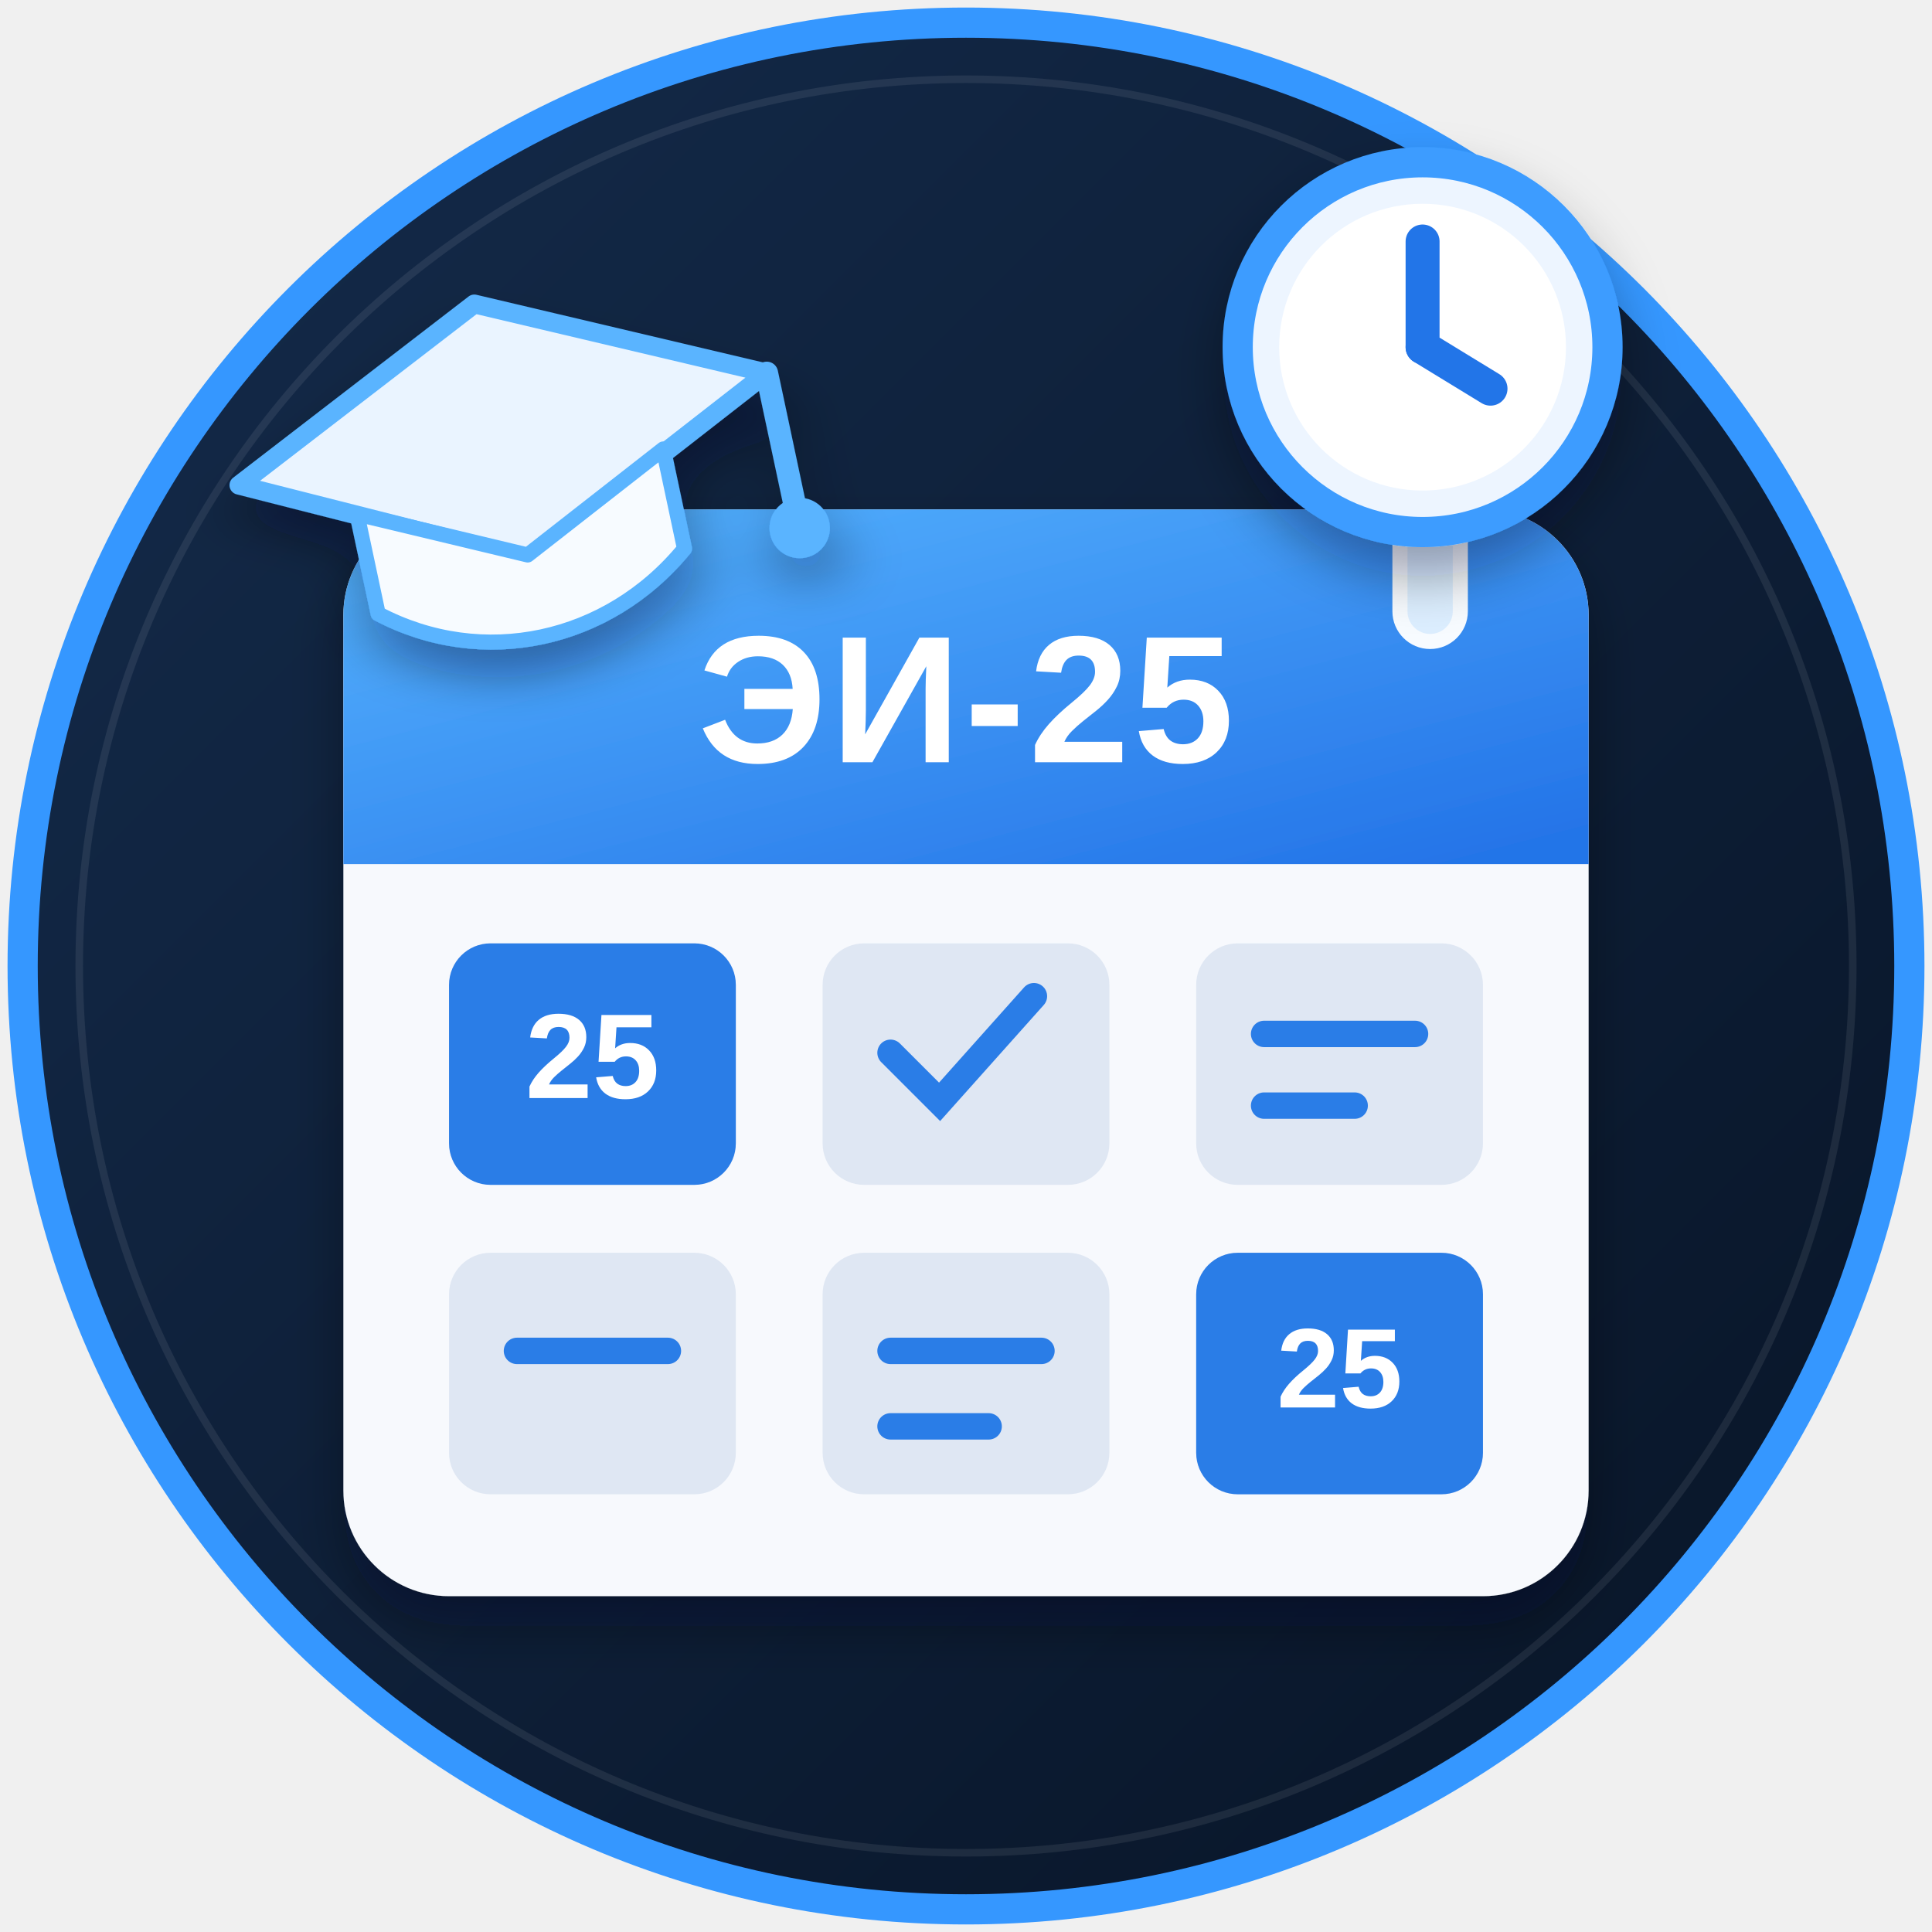
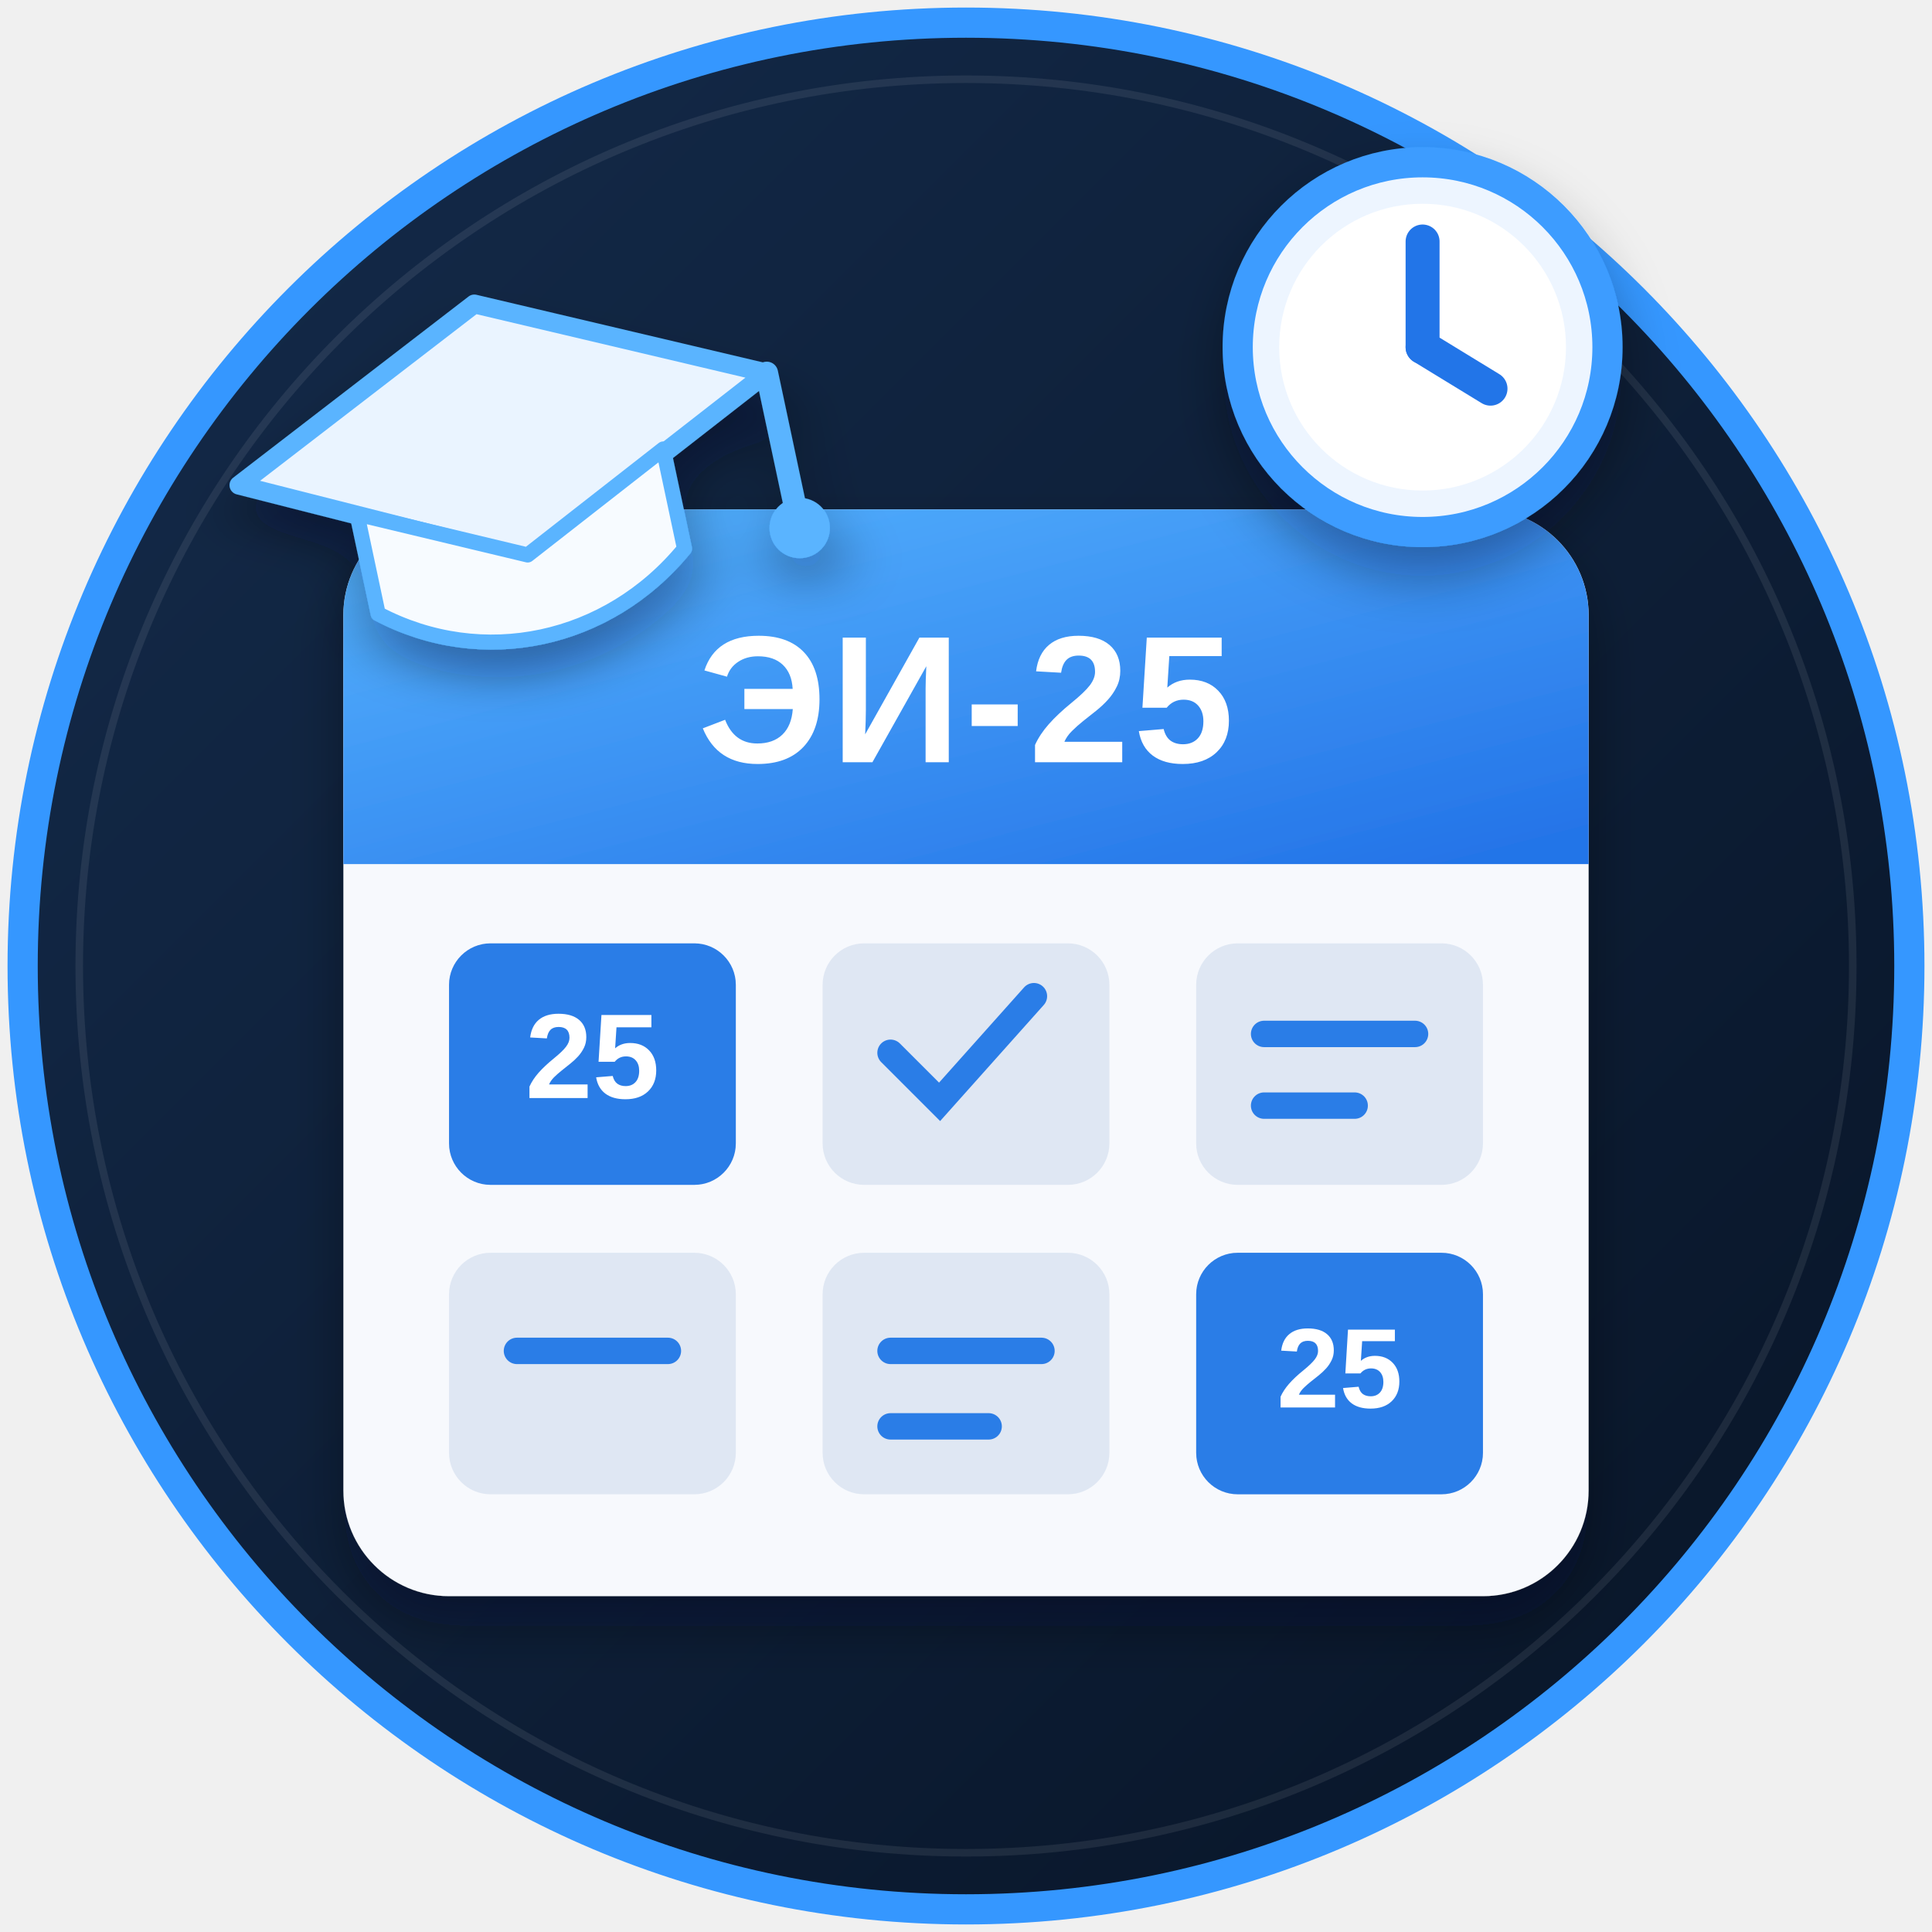
<svg xmlns="http://www.w3.org/2000/svg" viewBox="0 0 512 512">
  <defs>
    <linearGradient id="bg" x1="0" y1="0" x2="1" y2="1">
      <stop offset="0" stop-color="#142b4b" />
      <stop offset="1" stop-color="#081426" />
    </linearGradient>
    <linearGradient id="blue" x1="0" y1="0" x2="0.9" y2="1">
      <stop offset="0" stop-color="#56b4ff" />
      <stop offset="1" stop-color="#2474e8" />
    </linearGradient>
    <filter id="shadow" x="-30%" y="-30%" width="160%" height="160%">
      <feDropShadow dx="0" dy="8" stdDeviation="7" flood-color="#020817" flood-opacity=".35" />
    </filter>
  </defs>
  <circle cx="256" cy="256" r="250" fill="url(#bg)" stroke="#3597ff" stroke-width="8" />
  <circle cx="256" cy="256" r="235" fill="none" stroke="#ffffff" stroke-opacity=".08" stroke-width="2" />
  <g filter="url(#shadow)">
    <rect x="91" y="135" width="330" height="288" rx="28" fill="#f7f9fd" />
    <path d="M91 163a28 28 0 0 1 28-28h274a28 28 0 0 1 28 28v66H91z" fill="url(#blue)" />
    <rect x="125" y="119" width="16" height="51" rx="8" fill="#dceeff" stroke="#f7fbff" stroke-width="4" />
-     <rect x="371" y="119" width="16" height="51" rx="8" fill="#dceeff" stroke="#f7fbff" stroke-width="4" />
    <text x="256" y="202" text-anchor="middle" font-family="Arial, Helvetica, sans-serif" font-size="48" font-weight="800" fill="#fff" letter-spacing="1">ЭИ-25</text>
    <g fill="#dfe7f3">
      <rect x="119" y="250" width="76" height="64" rx="11" />
      <rect x="218" y="250" width="76" height="64" rx="11" />
      <rect x="317" y="250" width="76" height="64" rx="11" />
      <rect x="119" y="332" width="76" height="64" rx="11" />
      <rect x="218" y="332" width="76" height="64" rx="11" />
      <rect x="317" y="332" width="76" height="64" rx="11" />
    </g>
    <g fill="#2c7de7">
      <rect x="119" y="250" width="76" height="64" rx="11" />
      <rect x="317" y="332" width="76" height="64" rx="11" />
    </g>
    <g fill="#fff" font-family="Arial, Helvetica, sans-serif" font-weight="700" text-anchor="middle">
      <text x="157" y="291" font-size="32">25</text>
      <text x="355" y="373" font-size="30">25</text>
    </g>
    <g stroke="#2c7de7" stroke-width="7" stroke-linecap="round" fill="none">
      <path d="M236 279l13 13 25-28" />
      <path d="M137 358h40" />
      <path d="M236 358h40" />
      <path d="M236 378h26" />
      <path d="M335 274h40" />
      <path d="M335 293h24" />
    </g>
  </g>
  <g filter="url(#shadow)">
    <circle cx="377" cy="92" r="49" fill="#edf5ff" stroke="#3c9cff" stroke-width="8" />
    <circle cx="377" cy="92" r="38" fill="#fff" />
    <path d="M377 64v28l18 11" fill="none" stroke="#2474e8" stroke-width="9" stroke-linecap="round" stroke-linejoin="round" />
    <circle cx="377" cy="92" r="4.5" fill="#2474e8" />
  </g>
  <g filter="url(#shadow)" transform="translate(54 68) rotate(-12 78 47)">
    <path d="M8 46L79 12l72 34-72 35z" fill="#eaf4ff" stroke="#5ab4ff" stroke-width="5" stroke-linejoin="round" />
    <path d="M37 60v27c24 20 58 20 83 0V60L79 80z" fill="#f7fbff" stroke="#5ab4ff" stroke-width="4" stroke-linejoin="round" />
    <path d="M151 46v37" stroke="#5ab4ff" stroke-width="6" stroke-linecap="round" />
    <circle cx="151" cy="88" r="8" fill="#5ab4ff" />
  </g>
</svg>
